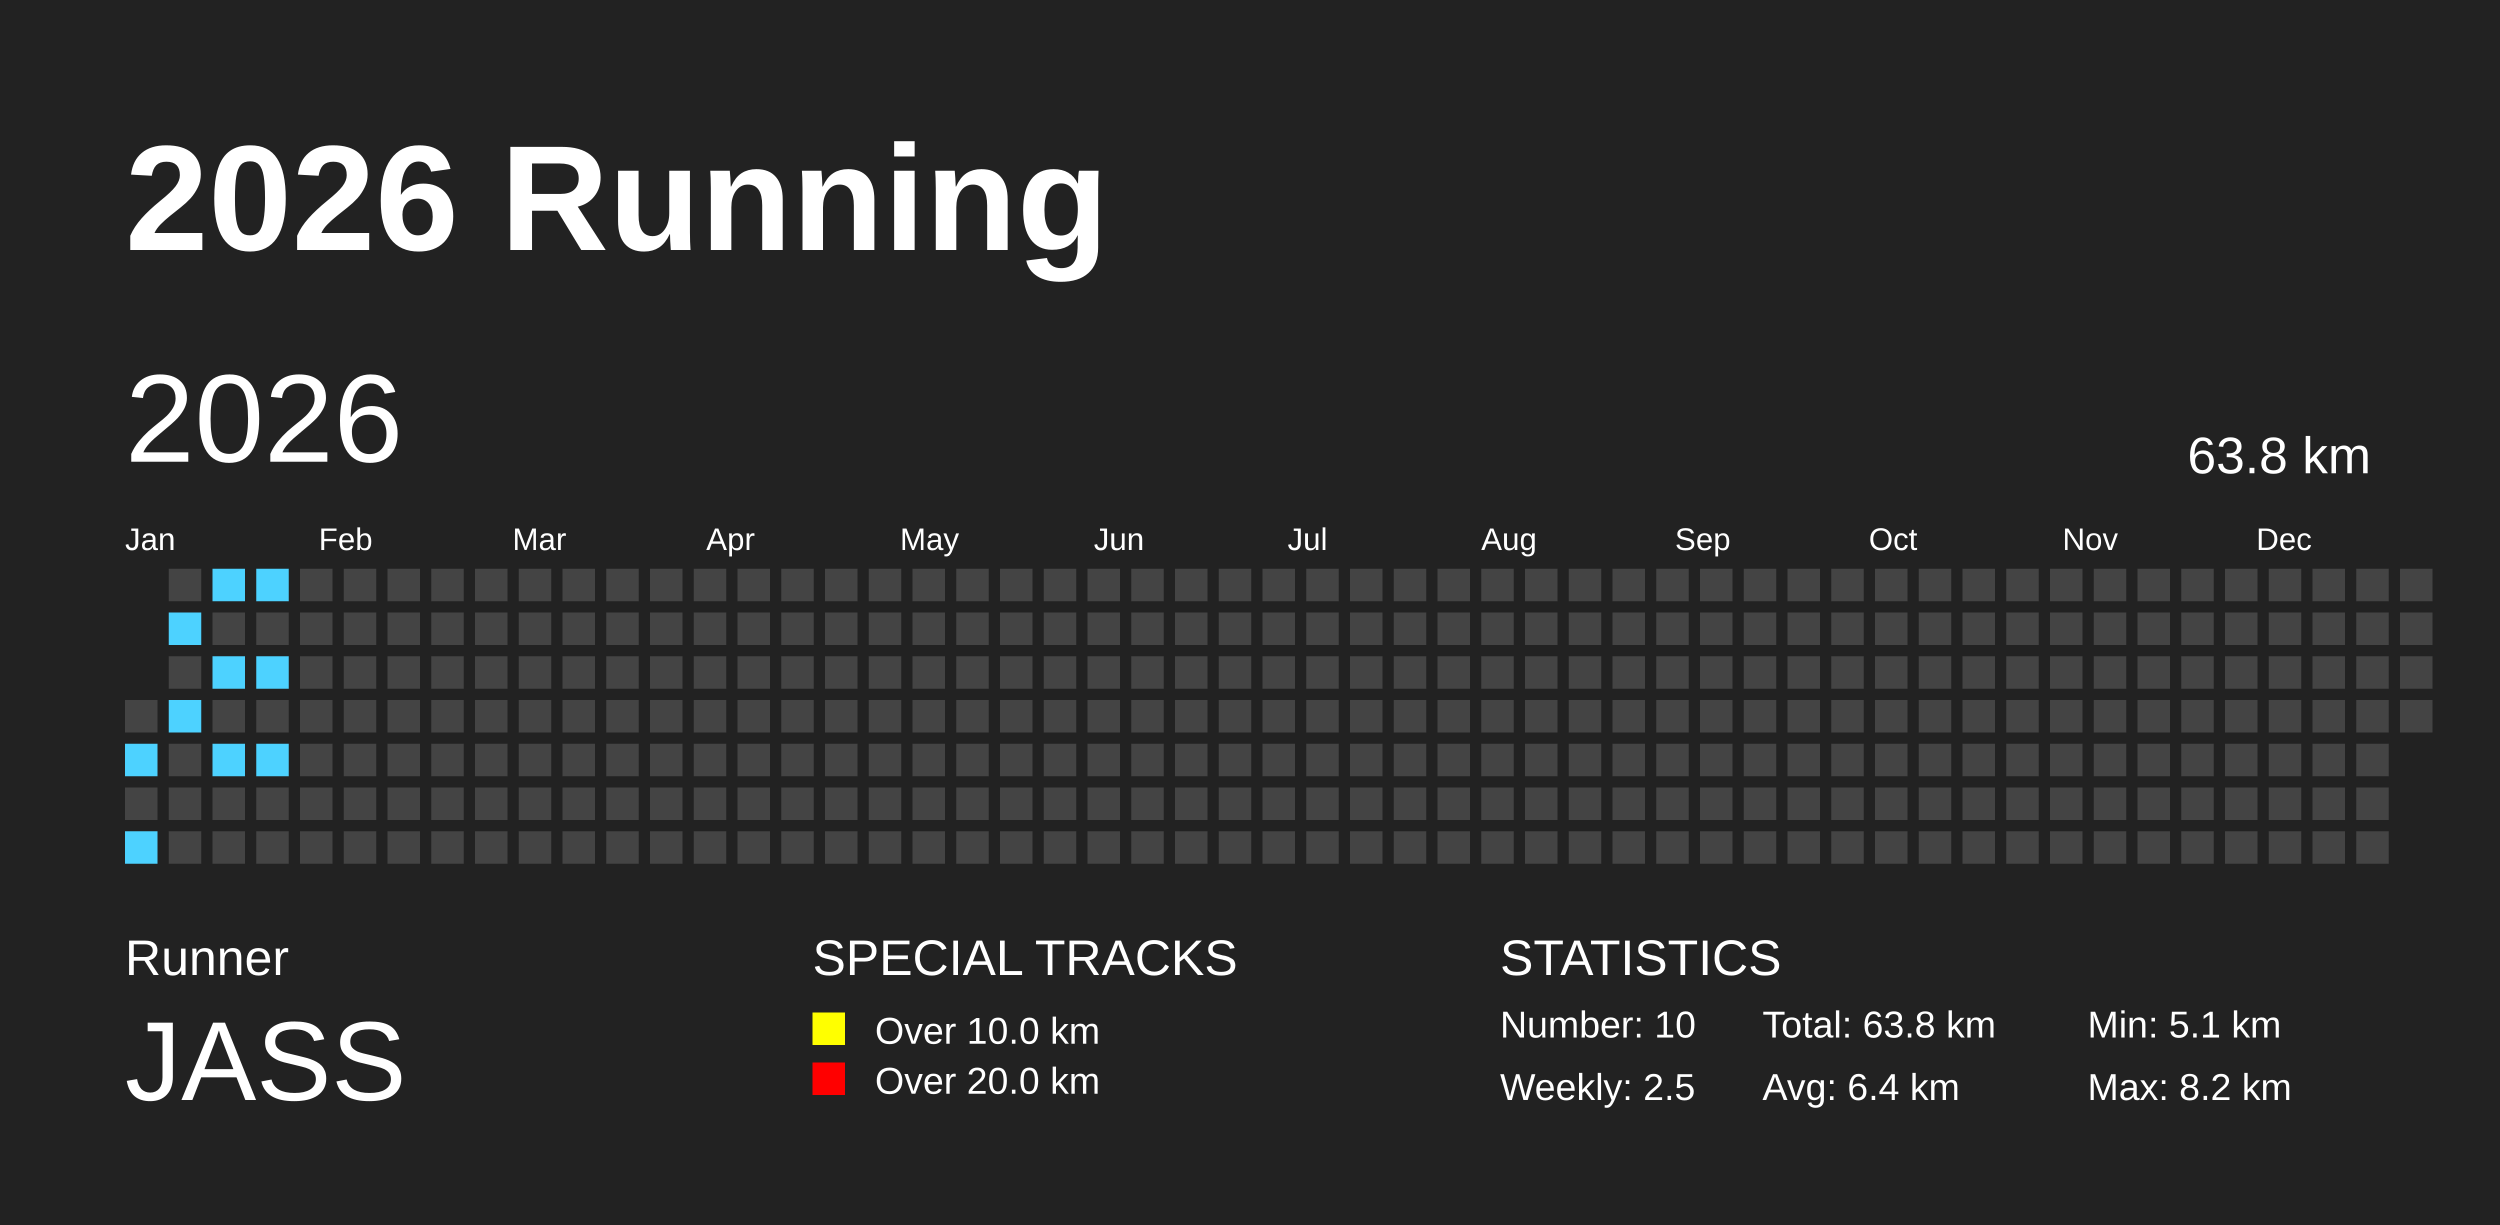
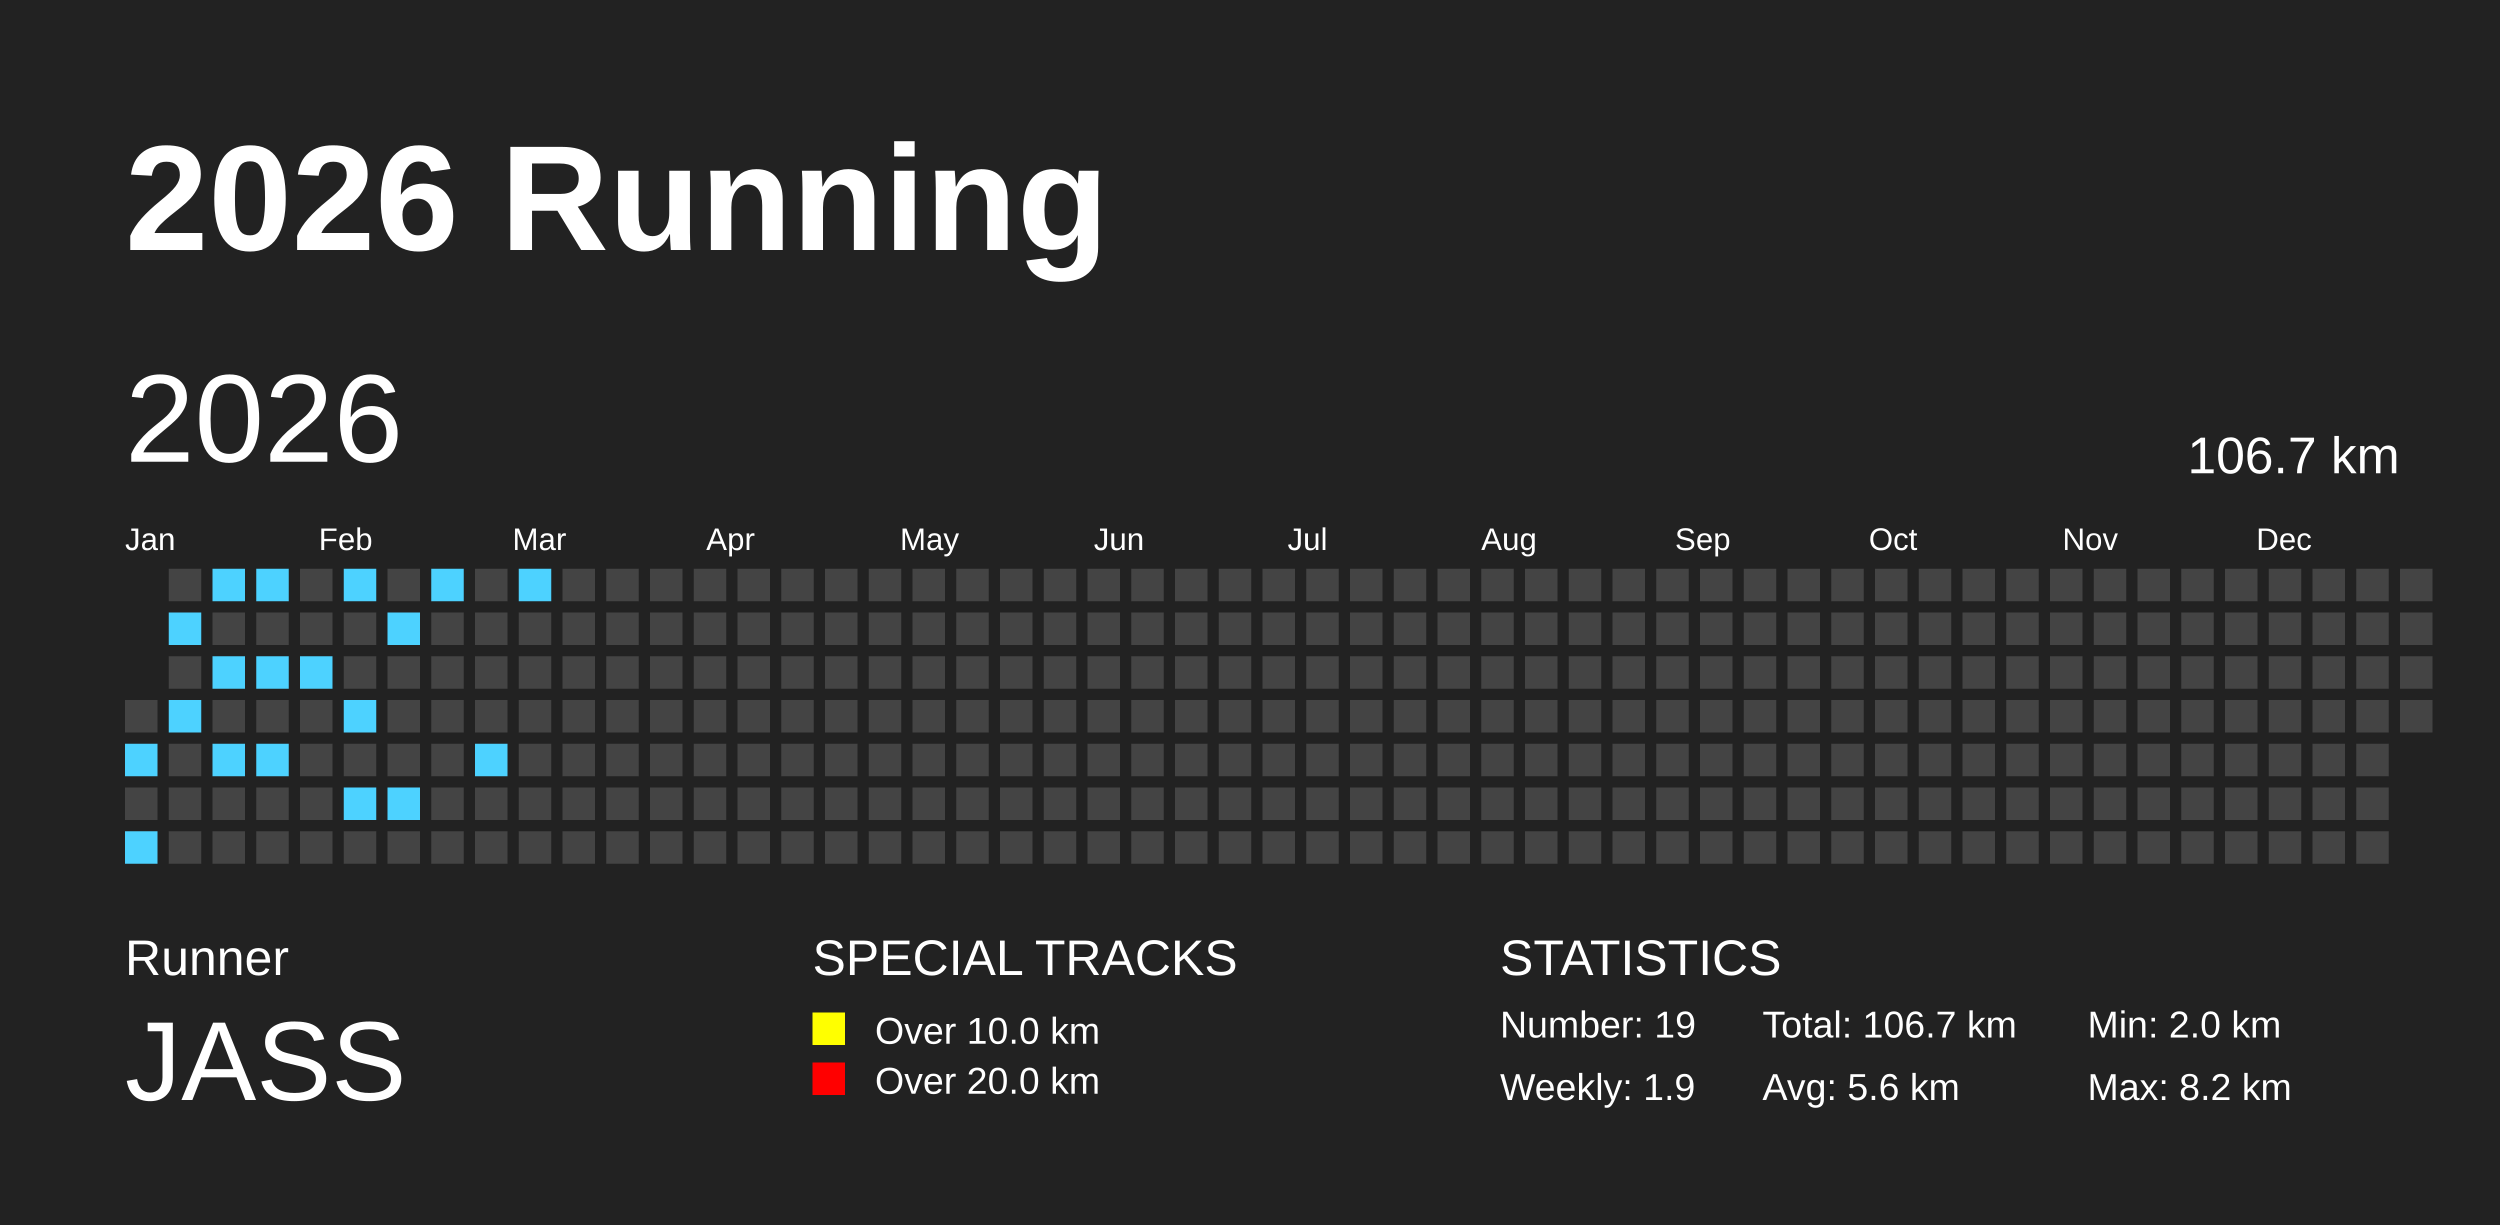
<svg xmlns="http://www.w3.org/2000/svg" baseProfile="full" height="98mm" version="1.1" viewBox="0,0,200,98" width="200mm">
  <defs />
  <rect fill="#222222" height="98" width="200" x="0" y="0" />
  <text fill="#FFFFFF" style="font-size:12px; font-family:Arial; font-weight:bold;" x="10" y="20">2026 Running</text>
  <text fill="#FFFFFF" style="font-size:4px; font-family:Arial" x="10" y="78">Runner</text>
  <text fill="#FFFFFF" style="font-size:9px; font-family:Arial" x="10" y="88">JASS</text>
  <text fill="#FFFFFF" style="font-size:4px; font-family:Arial" x="65" y="78">SPECIAL TRACKS</text>
  <rect fill="yellow" height="2.6" width="2.6" x="65" y="81" />
  <text fill="#FFFFFF" style="font-size:3px; font-family:Arial" x="70" y="83.5">Over 10.0 km</text>
  <rect fill="red" height="2.6" width="2.6" x="65" y="85" />
  <text fill="#FFFFFF" style="font-size:3px; font-family:Arial" x="70" y="87.5">Over 20.0 km</text>
  <text fill="#FFFFFF" style="font-size:4px; font-family:Arial" x="120" y="78">STATISTICS</text>
-   <text fill="#FFFFFF" style="font-size:3px; font-family:Arial" x="120" y="83">Number: 10</text>
-   <text fill="#FFFFFF" style="font-size:3px; font-family:Arial" x="120" y="88">Weekly: 2.5</text>
-   <text fill="#FFFFFF" style="font-size:3px; font-family:Arial" x="141" y="83">Total: 63.8 km</text>
-   <text fill="#FFFFFF" style="font-size:3px; font-family:Arial" x="141" y="88">Avg: 6.4 km</text>
-   <text fill="#FFFFFF" style="font-size:3px; font-family:Arial" x="167" y="83">Min: 5.1 km</text>
+   <text fill="#FFFFFF" style="font-size:3px; font-family:Arial" x="120" y="83">Number: 19</text>
+   <text fill="#FFFFFF" style="font-size:3px; font-family:Arial" x="120" y="88">Weekly: 1.9</text>
+   <text fill="#FFFFFF" style="font-size:3px; font-family:Arial" x="141" y="83">Total: 106.7 km</text>
+   <text fill="#FFFFFF" style="font-size:3px; font-family:Arial" x="141" y="88">Avg: 5.6 km</text>
+   <text fill="#FFFFFF" style="font-size:3px; font-family:Arial" x="167" y="83">Min: 2.0 km</text>
  <text fill="#FFFFFF" style="font-size:3px; font-family:Arial" x="167" y="88">Max: 8.2 km</text>
  <text dominant-baseline="hanging" fill="#FFFFFF" style="font-size:10.0px; font-family:Arial;" x="10" y="30">2026</text>
-   <text dominant-baseline="hanging" fill="#FFFFFF" style="font-size:4.125px; font-family:Arial;" x="175" y="35">63.8 km</text>
+   <text dominant-baseline="hanging" fill="#FFFFFF" style="font-size:4.125px; font-family:Arial;" x="175" y="35">106.7 km</text>
  <text fill="#FFFFFF" style="font-size:2.5px; font-family:Arial" x="10.0" y="44">Jan</text>
  <text fill="#FFFFFF" style="font-size:2.5px; font-family:Arial" x="25.5" y="44">Feb</text>
  <text fill="#FFFFFF" style="font-size:2.5px; font-family:Arial" x="41.0" y="44">Mar</text>
  <text fill="#FFFFFF" style="font-size:2.5px; font-family:Arial" x="56.5" y="44">Apr</text>
  <text fill="#FFFFFF" style="font-size:2.5px; font-family:Arial" x="72.0" y="44">May</text>
  <text fill="#FFFFFF" style="font-size:2.5px; font-family:Arial" x="87.5" y="44">Jun</text>
  <text fill="#FFFFFF" style="font-size:2.5px; font-family:Arial" x="103.0" y="44">Jul</text>
  <text fill="#FFFFFF" style="font-size:2.5px; font-family:Arial" x="118.5" y="44">Aug</text>
  <text fill="#FFFFFF" style="font-size:2.5px; font-family:Arial" x="134.0" y="44">Sep</text>
  <text fill="#FFFFFF" style="font-size:2.5px; font-family:Arial" x="149.5" y="44">Oct</text>
  <text fill="#FFFFFF" style="font-size:2.5px; font-family:Arial" x="165.0" y="44">Nov</text>
  <text fill="#FFFFFF" style="font-size:2.5px; font-family:Arial" x="180.5" y="44">Dec</text>
  <rect fill="#444444" height="2.6" width="2.6" x="10.0" y="56.0" />
  <rect fill="#4DD2FF" height="2.6" width="2.6" x="10.0" y="59.5" />
  <rect fill="#444444" height="2.6" width="2.6" x="10.0" y="63.0" />
  <rect fill="#4DD2FF" height="2.6" width="2.6" x="10.0" y="66.5" />
  <rect fill="#444444" height="2.6" width="2.6" x="13.5" y="45.5" />
  <rect fill="#4DD2FF" height="2.6" width="2.6" x="13.5" y="49.0" />
  <rect fill="#444444" height="2.6" width="2.6" x="13.5" y="52.5" />
  <rect fill="#4DD2FF" height="2.6" width="2.6" x="13.5" y="56.0" />
  <rect fill="#444444" height="2.6" width="2.6" x="13.5" y="59.5" />
  <rect fill="#444444" height="2.6" width="2.6" x="13.5" y="63.0" />
  <rect fill="#444444" height="2.6" width="2.6" x="13.5" y="66.5" />
  <rect fill="#4DD2FF" height="2.6" width="2.6" x="17.0" y="45.5" />
  <rect fill="#444444" height="2.6" width="2.6" x="17.0" y="49.0" />
  <rect fill="#4DD2FF" height="2.6" width="2.6" x="17.0" y="52.5" />
  <rect fill="#444444" height="2.6" width="2.6" x="17.0" y="56.0" />
  <rect fill="#4DD2FF" height="2.6" width="2.6" x="17.0" y="59.5" />
  <rect fill="#444444" height="2.6" width="2.6" x="17.0" y="63.0" />
  <rect fill="#444444" height="2.6" width="2.6" x="17.0" y="66.5" />
  <rect fill="#4DD2FF" height="2.6" width="2.6" x="20.5" y="45.5" />
  <rect fill="#444444" height="2.6" width="2.6" x="20.5" y="49.0" />
  <rect fill="#4DD2FF" height="2.6" width="2.6" x="20.5" y="52.5" />
  <rect fill="#444444" height="2.6" width="2.6" x="20.5" y="56.0" />
  <rect fill="#4DD2FF" height="2.6" width="2.6" x="20.5" y="59.5" />
  <rect fill="#444444" height="2.6" width="2.6" x="20.5" y="63.0" />
  <rect fill="#444444" height="2.6" width="2.6" x="20.5" y="66.5" />
  <rect fill="#444444" height="2.6" width="2.6" x="24.0" y="45.5" />
  <rect fill="#444444" height="2.6" width="2.6" x="24.0" y="49.0" />
-   <rect fill="#444444" height="2.6" width="2.6" x="24.0" y="52.5" />
+   <rect fill="#4DD2FF" height="2.6" width="2.6" x="24.0" y="52.5" />
  <rect fill="#444444" height="2.6" width="2.6" x="24.0" y="56.0" />
  <rect fill="#444444" height="2.6" width="2.6" x="24.0" y="59.5" />
  <rect fill="#444444" height="2.6" width="2.6" x="24.0" y="63.0" />
  <rect fill="#444444" height="2.6" width="2.6" x="24.0" y="66.5" />
-   <rect fill="#444444" height="2.6" width="2.6" x="27.5" y="45.5" />
+   <rect fill="#4DD2FF" height="2.6" width="2.6" x="27.5" y="45.5" />
  <rect fill="#444444" height="2.6" width="2.6" x="27.5" y="49.0" />
  <rect fill="#444444" height="2.6" width="2.6" x="27.5" y="52.5" />
-   <rect fill="#444444" height="2.6" width="2.6" x="27.5" y="56.0" />
+   <rect fill="#4DD2FF" height="2.6" width="2.6" x="27.5" y="56.0" />
  <rect fill="#444444" height="2.6" width="2.6" x="27.5" y="59.5" />
-   <rect fill="#444444" height="2.6" width="2.6" x="27.5" y="63.0" />
+   <rect fill="#4DD2FF" height="2.6" width="2.6" x="27.5" y="63.0" />
  <rect fill="#444444" height="2.6" width="2.6" x="27.5" y="66.5" />
  <rect fill="#444444" height="2.6" width="2.6" x="31.0" y="45.5" />
-   <rect fill="#444444" height="2.6" width="2.6" x="31.0" y="49.0" />
+   <rect fill="#4DD2FF" height="2.6" width="2.6" x="31.0" y="49.0" />
  <rect fill="#444444" height="2.6" width="2.6" x="31.0" y="52.5" />
  <rect fill="#444444" height="2.6" width="2.6" x="31.0" y="56.0" />
  <rect fill="#444444" height="2.6" width="2.6" x="31.0" y="59.5" />
-   <rect fill="#444444" height="2.6" width="2.6" x="31.0" y="63.0" />
+   <rect fill="#4DD2FF" height="2.6" width="2.6" x="31.0" y="63.0" />
  <rect fill="#444444" height="2.6" width="2.6" x="31.0" y="66.5" />
-   <rect fill="#444444" height="2.6" width="2.6" x="34.5" y="45.5" />
+   <rect fill="#4DD2FF" height="2.6" width="2.6" x="34.5" y="45.5" />
  <rect fill="#444444" height="2.6" width="2.6" x="34.5" y="49.0" />
  <rect fill="#444444" height="2.6" width="2.6" x="34.5" y="52.5" />
  <rect fill="#444444" height="2.6" width="2.6" x="34.5" y="56.0" />
  <rect fill="#444444" height="2.6" width="2.6" x="34.5" y="59.5" />
  <rect fill="#444444" height="2.6" width="2.6" x="34.5" y="63.0" />
  <rect fill="#444444" height="2.6" width="2.6" x="34.5" y="66.5" />
  <rect fill="#444444" height="2.6" width="2.6" x="38.0" y="45.5" />
  <rect fill="#444444" height="2.6" width="2.6" x="38.0" y="49.0" />
  <rect fill="#444444" height="2.6" width="2.6" x="38.0" y="52.5" />
  <rect fill="#444444" height="2.6" width="2.6" x="38.0" y="56.0" />
-   <rect fill="#444444" height="2.6" width="2.6" x="38.0" y="59.5" />
+   <rect fill="#4DD2FF" height="2.6" width="2.6" x="38.0" y="59.5" />
  <rect fill="#444444" height="2.6" width="2.6" x="38.0" y="63.0" />
  <rect fill="#444444" height="2.6" width="2.6" x="38.0" y="66.5" />
-   <rect fill="#444444" height="2.6" width="2.6" x="41.5" y="45.5" />
+   <rect fill="#4DD2FF" height="2.6" width="2.6" x="41.5" y="45.5" />
  <rect fill="#444444" height="2.6" width="2.6" x="41.5" y="49.0" />
  <rect fill="#444444" height="2.6" width="2.6" x="41.5" y="52.5" />
  <rect fill="#444444" height="2.6" width="2.6" x="41.5" y="56.0" />
  <rect fill="#444444" height="2.6" width="2.6" x="41.5" y="59.5" />
  <rect fill="#444444" height="2.6" width="2.6" x="41.5" y="63.0" />
  <rect fill="#444444" height="2.6" width="2.6" x="41.5" y="66.5" />
  <rect fill="#444444" height="2.6" width="2.6" x="45.0" y="45.5" />
  <rect fill="#444444" height="2.6" width="2.6" x="45.0" y="49.0" />
  <rect fill="#444444" height="2.6" width="2.6" x="45.0" y="52.5" />
  <rect fill="#444444" height="2.6" width="2.6" x="45.0" y="56.0" />
  <rect fill="#444444" height="2.6" width="2.6" x="45.0" y="59.5" />
  <rect fill="#444444" height="2.6" width="2.6" x="45.0" y="63.0" />
  <rect fill="#444444" height="2.6" width="2.6" x="45.0" y="66.5" />
  <rect fill="#444444" height="2.6" width="2.6" x="48.5" y="45.5" />
  <rect fill="#444444" height="2.6" width="2.6" x="48.5" y="49.0" />
  <rect fill="#444444" height="2.6" width="2.6" x="48.5" y="52.5" />
  <rect fill="#444444" height="2.6" width="2.6" x="48.5" y="56.0" />
  <rect fill="#444444" height="2.6" width="2.6" x="48.5" y="59.5" />
  <rect fill="#444444" height="2.6" width="2.6" x="48.5" y="63.0" />
  <rect fill="#444444" height="2.6" width="2.6" x="48.5" y="66.5" />
  <rect fill="#444444" height="2.6" width="2.6" x="52.0" y="45.5" />
  <rect fill="#444444" height="2.6" width="2.6" x="52.0" y="49.0" />
  <rect fill="#444444" height="2.6" width="2.6" x="52.0" y="52.5" />
  <rect fill="#444444" height="2.6" width="2.6" x="52.0" y="56.0" />
  <rect fill="#444444" height="2.6" width="2.6" x="52.0" y="59.5" />
  <rect fill="#444444" height="2.6" width="2.6" x="52.0" y="63.0" />
  <rect fill="#444444" height="2.6" width="2.6" x="52.0" y="66.5" />
  <rect fill="#444444" height="2.6" width="2.6" x="55.5" y="45.5" />
  <rect fill="#444444" height="2.6" width="2.6" x="55.5" y="49.0" />
  <rect fill="#444444" height="2.6" width="2.6" x="55.5" y="52.5" />
  <rect fill="#444444" height="2.6" width="2.6" x="55.5" y="56.0" />
  <rect fill="#444444" height="2.6" width="2.6" x="55.5" y="59.5" />
  <rect fill="#444444" height="2.6" width="2.6" x="55.5" y="63.0" />
  <rect fill="#444444" height="2.6" width="2.6" x="55.5" y="66.5" />
  <rect fill="#444444" height="2.6" width="2.6" x="59.0" y="45.5" />
  <rect fill="#444444" height="2.6" width="2.6" x="59.0" y="49.0" />
  <rect fill="#444444" height="2.6" width="2.6" x="59.0" y="52.5" />
  <rect fill="#444444" height="2.6" width="2.6" x="59.0" y="56.0" />
  <rect fill="#444444" height="2.6" width="2.6" x="59.0" y="59.5" />
  <rect fill="#444444" height="2.6" width="2.6" x="59.0" y="63.0" />
  <rect fill="#444444" height="2.6" width="2.6" x="59.0" y="66.5" />
  <rect fill="#444444" height="2.6" width="2.6" x="62.5" y="45.5" />
  <rect fill="#444444" height="2.6" width="2.6" x="62.5" y="49.0" />
  <rect fill="#444444" height="2.6" width="2.6" x="62.5" y="52.5" />
  <rect fill="#444444" height="2.6" width="2.6" x="62.5" y="56.0" />
  <rect fill="#444444" height="2.6" width="2.6" x="62.5" y="59.5" />
  <rect fill="#444444" height="2.6" width="2.6" x="62.5" y="63.0" />
  <rect fill="#444444" height="2.6" width="2.6" x="62.5" y="66.5" />
  <rect fill="#444444" height="2.6" width="2.6" x="66.0" y="45.5" />
  <rect fill="#444444" height="2.6" width="2.6" x="66.0" y="49.0" />
  <rect fill="#444444" height="2.6" width="2.6" x="66.0" y="52.5" />
  <rect fill="#444444" height="2.6" width="2.6" x="66.0" y="56.0" />
  <rect fill="#444444" height="2.6" width="2.6" x="66.0" y="59.5" />
  <rect fill="#444444" height="2.6" width="2.6" x="66.0" y="63.0" />
  <rect fill="#444444" height="2.6" width="2.6" x="66.0" y="66.5" />
  <rect fill="#444444" height="2.6" width="2.6" x="69.5" y="45.5" />
  <rect fill="#444444" height="2.6" width="2.6" x="69.5" y="49.0" />
  <rect fill="#444444" height="2.6" width="2.6" x="69.5" y="52.5" />
  <rect fill="#444444" height="2.6" width="2.6" x="69.5" y="56.0" />
  <rect fill="#444444" height="2.6" width="2.6" x="69.5" y="59.5" />
  <rect fill="#444444" height="2.6" width="2.6" x="69.5" y="63.0" />
  <rect fill="#444444" height="2.6" width="2.6" x="69.5" y="66.5" />
  <rect fill="#444444" height="2.6" width="2.6" x="73.0" y="45.5" />
  <rect fill="#444444" height="2.6" width="2.6" x="73.0" y="49.0" />
  <rect fill="#444444" height="2.6" width="2.6" x="73.0" y="52.5" />
  <rect fill="#444444" height="2.6" width="2.6" x="73.0" y="56.0" />
  <rect fill="#444444" height="2.6" width="2.6" x="73.0" y="59.5" />
  <rect fill="#444444" height="2.6" width="2.6" x="73.0" y="63.0" />
  <rect fill="#444444" height="2.6" width="2.6" x="73.0" y="66.5" />
  <rect fill="#444444" height="2.6" width="2.6" x="76.5" y="45.5" />
  <rect fill="#444444" height="2.6" width="2.6" x="76.5" y="49.0" />
  <rect fill="#444444" height="2.6" width="2.6" x="76.5" y="52.5" />
  <rect fill="#444444" height="2.6" width="2.6" x="76.5" y="56.0" />
  <rect fill="#444444" height="2.6" width="2.6" x="76.5" y="59.5" />
  <rect fill="#444444" height="2.6" width="2.6" x="76.5" y="63.0" />
  <rect fill="#444444" height="2.6" width="2.6" x="76.5" y="66.5" />
  <rect fill="#444444" height="2.6" width="2.6" x="80.0" y="45.5" />
  <rect fill="#444444" height="2.6" width="2.6" x="80.0" y="49.0" />
  <rect fill="#444444" height="2.6" width="2.6" x="80.0" y="52.5" />
  <rect fill="#444444" height="2.6" width="2.6" x="80.0" y="56.0" />
  <rect fill="#444444" height="2.6" width="2.6" x="80.0" y="59.5" />
  <rect fill="#444444" height="2.6" width="2.6" x="80.0" y="63.0" />
  <rect fill="#444444" height="2.6" width="2.6" x="80.0" y="66.5" />
  <rect fill="#444444" height="2.6" width="2.6" x="83.5" y="45.5" />
  <rect fill="#444444" height="2.6" width="2.6" x="83.5" y="49.0" />
  <rect fill="#444444" height="2.6" width="2.6" x="83.5" y="52.5" />
  <rect fill="#444444" height="2.6" width="2.6" x="83.5" y="56.0" />
  <rect fill="#444444" height="2.6" width="2.6" x="83.5" y="59.5" />
  <rect fill="#444444" height="2.6" width="2.6" x="83.5" y="63.0" />
  <rect fill="#444444" height="2.6" width="2.6" x="83.5" y="66.5" />
  <rect fill="#444444" height="2.6" width="2.6" x="87.0" y="45.5" />
  <rect fill="#444444" height="2.6" width="2.6" x="87.0" y="49.0" />
  <rect fill="#444444" height="2.6" width="2.6" x="87.0" y="52.5" />
  <rect fill="#444444" height="2.6" width="2.6" x="87.0" y="56.0" />
  <rect fill="#444444" height="2.6" width="2.6" x="87.0" y="59.5" />
  <rect fill="#444444" height="2.6" width="2.6" x="87.0" y="63.0" />
  <rect fill="#444444" height="2.6" width="2.6" x="87.0" y="66.5" />
  <rect fill="#444444" height="2.6" width="2.6" x="90.5" y="45.5" />
  <rect fill="#444444" height="2.6" width="2.6" x="90.5" y="49.0" />
  <rect fill="#444444" height="2.6" width="2.6" x="90.5" y="52.5" />
  <rect fill="#444444" height="2.6" width="2.6" x="90.5" y="56.0" />
  <rect fill="#444444" height="2.6" width="2.6" x="90.5" y="59.5" />
  <rect fill="#444444" height="2.6" width="2.6" x="90.5" y="63.0" />
  <rect fill="#444444" height="2.6" width="2.6" x="90.5" y="66.5" />
  <rect fill="#444444" height="2.6" width="2.6" x="94.0" y="45.5" />
  <rect fill="#444444" height="2.6" width="2.6" x="94.0" y="49.0" />
  <rect fill="#444444" height="2.6" width="2.6" x="94.0" y="52.5" />
  <rect fill="#444444" height="2.6" width="2.6" x="94.0" y="56.0" />
  <rect fill="#444444" height="2.6" width="2.6" x="94.0" y="59.5" />
  <rect fill="#444444" height="2.6" width="2.6" x="94.0" y="63.0" />
  <rect fill="#444444" height="2.6" width="2.6" x="94.0" y="66.5" />
  <rect fill="#444444" height="2.6" width="2.6" x="97.5" y="45.5" />
  <rect fill="#444444" height="2.6" width="2.6" x="97.5" y="49.0" />
  <rect fill="#444444" height="2.6" width="2.6" x="97.5" y="52.5" />
  <rect fill="#444444" height="2.6" width="2.6" x="97.5" y="56.0" />
  <rect fill="#444444" height="2.6" width="2.6" x="97.5" y="59.5" />
  <rect fill="#444444" height="2.6" width="2.6" x="97.5" y="63.0" />
  <rect fill="#444444" height="2.6" width="2.6" x="97.5" y="66.5" />
  <rect fill="#444444" height="2.6" width="2.6" x="101.0" y="45.5" />
  <rect fill="#444444" height="2.6" width="2.6" x="101.0" y="49.0" />
  <rect fill="#444444" height="2.6" width="2.6" x="101.0" y="52.5" />
  <rect fill="#444444" height="2.6" width="2.6" x="101.0" y="56.0" />
  <rect fill="#444444" height="2.6" width="2.6" x="101.0" y="59.5" />
  <rect fill="#444444" height="2.6" width="2.6" x="101.0" y="63.0" />
  <rect fill="#444444" height="2.6" width="2.6" x="101.0" y="66.5" />
  <rect fill="#444444" height="2.6" width="2.6" x="104.5" y="45.5" />
  <rect fill="#444444" height="2.6" width="2.6" x="104.5" y="49.0" />
  <rect fill="#444444" height="2.6" width="2.6" x="104.5" y="52.5" />
  <rect fill="#444444" height="2.6" width="2.6" x="104.5" y="56.0" />
  <rect fill="#444444" height="2.6" width="2.6" x="104.5" y="59.5" />
  <rect fill="#444444" height="2.6" width="2.6" x="104.5" y="63.0" />
  <rect fill="#444444" height="2.6" width="2.6" x="104.5" y="66.5" />
  <rect fill="#444444" height="2.6" width="2.6" x="108.0" y="45.5" />
  <rect fill="#444444" height="2.6" width="2.6" x="108.0" y="49.0" />
  <rect fill="#444444" height="2.6" width="2.6" x="108.0" y="52.5" />
  <rect fill="#444444" height="2.6" width="2.6" x="108.0" y="56.0" />
  <rect fill="#444444" height="2.6" width="2.6" x="108.0" y="59.5" />
  <rect fill="#444444" height="2.6" width="2.6" x="108.0" y="63.0" />
  <rect fill="#444444" height="2.6" width="2.6" x="108.0" y="66.5" />
  <rect fill="#444444" height="2.6" width="2.6" x="111.5" y="45.5" />
  <rect fill="#444444" height="2.6" width="2.6" x="111.5" y="49.0" />
  <rect fill="#444444" height="2.6" width="2.6" x="111.5" y="52.5" />
  <rect fill="#444444" height="2.6" width="2.6" x="111.5" y="56.0" />
  <rect fill="#444444" height="2.6" width="2.6" x="111.5" y="59.5" />
  <rect fill="#444444" height="2.6" width="2.6" x="111.5" y="63.0" />
  <rect fill="#444444" height="2.6" width="2.6" x="111.5" y="66.5" />
  <rect fill="#444444" height="2.6" width="2.6" x="115.0" y="45.5" />
  <rect fill="#444444" height="2.6" width="2.6" x="115.0" y="49.0" />
  <rect fill="#444444" height="2.6" width="2.6" x="115.0" y="52.5" />
  <rect fill="#444444" height="2.6" width="2.6" x="115.0" y="56.0" />
  <rect fill="#444444" height="2.6" width="2.6" x="115.0" y="59.5" />
  <rect fill="#444444" height="2.6" width="2.6" x="115.0" y="63.0" />
  <rect fill="#444444" height="2.6" width="2.6" x="115.0" y="66.5" />
  <rect fill="#444444" height="2.6" width="2.6" x="118.5" y="45.5" />
  <rect fill="#444444" height="2.6" width="2.6" x="118.5" y="49.0" />
  <rect fill="#444444" height="2.6" width="2.6" x="118.5" y="52.5" />
  <rect fill="#444444" height="2.6" width="2.6" x="118.5" y="56.0" />
  <rect fill="#444444" height="2.6" width="2.6" x="118.5" y="59.5" />
  <rect fill="#444444" height="2.6" width="2.6" x="118.5" y="63.0" />
  <rect fill="#444444" height="2.6" width="2.6" x="118.5" y="66.5" />
  <rect fill="#444444" height="2.6" width="2.6" x="122.0" y="45.5" />
  <rect fill="#444444" height="2.6" width="2.6" x="122.0" y="49.0" />
  <rect fill="#444444" height="2.6" width="2.6" x="122.0" y="52.5" />
  <rect fill="#444444" height="2.6" width="2.6" x="122.0" y="56.0" />
  <rect fill="#444444" height="2.6" width="2.6" x="122.0" y="59.5" />
  <rect fill="#444444" height="2.6" width="2.6" x="122.0" y="63.0" />
  <rect fill="#444444" height="2.6" width="2.6" x="122.0" y="66.5" />
  <rect fill="#444444" height="2.6" width="2.6" x="125.5" y="45.5" />
  <rect fill="#444444" height="2.6" width="2.6" x="125.5" y="49.0" />
  <rect fill="#444444" height="2.6" width="2.6" x="125.5" y="52.5" />
  <rect fill="#444444" height="2.6" width="2.6" x="125.5" y="56.0" />
  <rect fill="#444444" height="2.6" width="2.6" x="125.5" y="59.5" />
  <rect fill="#444444" height="2.6" width="2.6" x="125.5" y="63.0" />
  <rect fill="#444444" height="2.6" width="2.6" x="125.5" y="66.5" />
  <rect fill="#444444" height="2.6" width="2.6" x="129.0" y="45.5" />
  <rect fill="#444444" height="2.6" width="2.6" x="129.0" y="49.0" />
  <rect fill="#444444" height="2.6" width="2.6" x="129.0" y="52.5" />
  <rect fill="#444444" height="2.6" width="2.6" x="129.0" y="56.0" />
  <rect fill="#444444" height="2.6" width="2.6" x="129.0" y="59.5" />
  <rect fill="#444444" height="2.6" width="2.6" x="129.0" y="63.0" />
  <rect fill="#444444" height="2.6" width="2.6" x="129.0" y="66.5" />
  <rect fill="#444444" height="2.6" width="2.6" x="132.5" y="45.5" />
  <rect fill="#444444" height="2.6" width="2.6" x="132.5" y="49.0" />
  <rect fill="#444444" height="2.6" width="2.6" x="132.5" y="52.5" />
  <rect fill="#444444" height="2.6" width="2.6" x="132.5" y="56.0" />
  <rect fill="#444444" height="2.6" width="2.6" x="132.5" y="59.5" />
  <rect fill="#444444" height="2.6" width="2.6" x="132.5" y="63.0" />
  <rect fill="#444444" height="2.6" width="2.6" x="132.5" y="66.5" />
  <rect fill="#444444" height="2.6" width="2.6" x="136.0" y="45.5" />
  <rect fill="#444444" height="2.6" width="2.6" x="136.0" y="49.0" />
  <rect fill="#444444" height="2.6" width="2.6" x="136.0" y="52.5" />
  <rect fill="#444444" height="2.6" width="2.6" x="136.0" y="56.0" />
  <rect fill="#444444" height="2.6" width="2.6" x="136.0" y="59.5" />
  <rect fill="#444444" height="2.6" width="2.6" x="136.0" y="63.0" />
  <rect fill="#444444" height="2.6" width="2.6" x="136.0" y="66.5" />
  <rect fill="#444444" height="2.6" width="2.6" x="139.5" y="45.5" />
  <rect fill="#444444" height="2.6" width="2.6" x="139.5" y="49.0" />
  <rect fill="#444444" height="2.6" width="2.6" x="139.5" y="52.5" />
  <rect fill="#444444" height="2.6" width="2.6" x="139.5" y="56.0" />
  <rect fill="#444444" height="2.6" width="2.6" x="139.5" y="59.5" />
  <rect fill="#444444" height="2.6" width="2.6" x="139.5" y="63.0" />
  <rect fill="#444444" height="2.6" width="2.6" x="139.5" y="66.5" />
  <rect fill="#444444" height="2.6" width="2.6" x="143.0" y="45.5" />
  <rect fill="#444444" height="2.6" width="2.6" x="143.0" y="49.0" />
  <rect fill="#444444" height="2.6" width="2.6" x="143.0" y="52.5" />
  <rect fill="#444444" height="2.6" width="2.6" x="143.0" y="56.0" />
  <rect fill="#444444" height="2.6" width="2.6" x="143.0" y="59.5" />
  <rect fill="#444444" height="2.6" width="2.6" x="143.0" y="63.0" />
  <rect fill="#444444" height="2.6" width="2.6" x="143.0" y="66.5" />
  <rect fill="#444444" height="2.6" width="2.6" x="146.5" y="45.5" />
  <rect fill="#444444" height="2.6" width="2.6" x="146.5" y="49.0" />
  <rect fill="#444444" height="2.6" width="2.6" x="146.5" y="52.5" />
  <rect fill="#444444" height="2.6" width="2.6" x="146.5" y="56.0" />
  <rect fill="#444444" height="2.6" width="2.6" x="146.5" y="59.5" />
  <rect fill="#444444" height="2.6" width="2.6" x="146.5" y="63.0" />
  <rect fill="#444444" height="2.6" width="2.6" x="146.5" y="66.5" />
  <rect fill="#444444" height="2.6" width="2.6" x="150.0" y="45.5" />
  <rect fill="#444444" height="2.6" width="2.6" x="150.0" y="49.0" />
  <rect fill="#444444" height="2.6" width="2.6" x="150.0" y="52.5" />
  <rect fill="#444444" height="2.6" width="2.6" x="150.0" y="56.0" />
  <rect fill="#444444" height="2.6" width="2.6" x="150.0" y="59.5" />
  <rect fill="#444444" height="2.6" width="2.6" x="150.0" y="63.0" />
  <rect fill="#444444" height="2.6" width="2.6" x="150.0" y="66.5" />
  <rect fill="#444444" height="2.6" width="2.6" x="153.5" y="45.5" />
  <rect fill="#444444" height="2.6" width="2.6" x="153.5" y="49.0" />
  <rect fill="#444444" height="2.6" width="2.6" x="153.5" y="52.5" />
  <rect fill="#444444" height="2.6" width="2.6" x="153.5" y="56.0" />
  <rect fill="#444444" height="2.6" width="2.6" x="153.5" y="59.5" />
  <rect fill="#444444" height="2.6" width="2.6" x="153.5" y="63.0" />
  <rect fill="#444444" height="2.6" width="2.6" x="153.5" y="66.5" />
  <rect fill="#444444" height="2.6" width="2.6" x="157.0" y="45.5" />
  <rect fill="#444444" height="2.6" width="2.6" x="157.0" y="49.0" />
  <rect fill="#444444" height="2.6" width="2.6" x="157.0" y="52.5" />
  <rect fill="#444444" height="2.6" width="2.6" x="157.0" y="56.0" />
  <rect fill="#444444" height="2.6" width="2.6" x="157.0" y="59.5" />
  <rect fill="#444444" height="2.6" width="2.6" x="157.0" y="63.0" />
  <rect fill="#444444" height="2.6" width="2.6" x="157.0" y="66.5" />
  <rect fill="#444444" height="2.6" width="2.6" x="160.5" y="45.5" />
  <rect fill="#444444" height="2.6" width="2.6" x="160.5" y="49.0" />
  <rect fill="#444444" height="2.6" width="2.6" x="160.5" y="52.5" />
  <rect fill="#444444" height="2.6" width="2.6" x="160.5" y="56.0" />
  <rect fill="#444444" height="2.6" width="2.6" x="160.5" y="59.5" />
  <rect fill="#444444" height="2.6" width="2.6" x="160.5" y="63.0" />
  <rect fill="#444444" height="2.6" width="2.6" x="160.5" y="66.5" />
  <rect fill="#444444" height="2.6" width="2.6" x="164.0" y="45.5" />
  <rect fill="#444444" height="2.6" width="2.6" x="164.0" y="49.0" />
  <rect fill="#444444" height="2.6" width="2.6" x="164.0" y="52.5" />
  <rect fill="#444444" height="2.6" width="2.6" x="164.0" y="56.0" />
  <rect fill="#444444" height="2.6" width="2.6" x="164.0" y="59.5" />
  <rect fill="#444444" height="2.6" width="2.6" x="164.0" y="63.0" />
  <rect fill="#444444" height="2.6" width="2.6" x="164.0" y="66.5" />
  <rect fill="#444444" height="2.6" width="2.6" x="167.5" y="45.5" />
  <rect fill="#444444" height="2.6" width="2.6" x="167.5" y="49.0" />
  <rect fill="#444444" height="2.6" width="2.6" x="167.5" y="52.5" />
  <rect fill="#444444" height="2.6" width="2.6" x="167.5" y="56.0" />
  <rect fill="#444444" height="2.6" width="2.6" x="167.5" y="59.5" />
  <rect fill="#444444" height="2.6" width="2.6" x="167.5" y="63.0" />
  <rect fill="#444444" height="2.6" width="2.6" x="167.5" y="66.5" />
  <rect fill="#444444" height="2.6" width="2.6" x="171.0" y="45.5" />
  <rect fill="#444444" height="2.6" width="2.6" x="171.0" y="49.0" />
  <rect fill="#444444" height="2.6" width="2.6" x="171.0" y="52.5" />
  <rect fill="#444444" height="2.6" width="2.6" x="171.0" y="56.0" />
  <rect fill="#444444" height="2.6" width="2.6" x="171.0" y="59.5" />
  <rect fill="#444444" height="2.6" width="2.6" x="171.0" y="63.0" />
  <rect fill="#444444" height="2.6" width="2.6" x="171.0" y="66.5" />
  <rect fill="#444444" height="2.6" width="2.6" x="174.5" y="45.5" />
  <rect fill="#444444" height="2.6" width="2.6" x="174.5" y="49.0" />
  <rect fill="#444444" height="2.6" width="2.6" x="174.5" y="52.5" />
  <rect fill="#444444" height="2.6" width="2.6" x="174.5" y="56.0" />
  <rect fill="#444444" height="2.6" width="2.6" x="174.5" y="59.5" />
  <rect fill="#444444" height="2.6" width="2.6" x="174.5" y="63.0" />
  <rect fill="#444444" height="2.6" width="2.6" x="174.5" y="66.5" />
  <rect fill="#444444" height="2.6" width="2.6" x="178.0" y="45.5" />
  <rect fill="#444444" height="2.6" width="2.6" x="178.0" y="49.0" />
  <rect fill="#444444" height="2.6" width="2.6" x="178.0" y="52.5" />
  <rect fill="#444444" height="2.6" width="2.6" x="178.0" y="56.0" />
  <rect fill="#444444" height="2.6" width="2.6" x="178.0" y="59.5" />
  <rect fill="#444444" height="2.6" width="2.6" x="178.0" y="63.0" />
  <rect fill="#444444" height="2.6" width="2.6" x="178.0" y="66.5" />
  <rect fill="#444444" height="2.6" width="2.6" x="181.5" y="45.5" />
  <rect fill="#444444" height="2.6" width="2.6" x="181.5" y="49.0" />
  <rect fill="#444444" height="2.6" width="2.6" x="181.5" y="52.5" />
  <rect fill="#444444" height="2.6" width="2.6" x="181.5" y="56.0" />
  <rect fill="#444444" height="2.6" width="2.6" x="181.5" y="59.5" />
  <rect fill="#444444" height="2.6" width="2.6" x="181.5" y="63.0" />
  <rect fill="#444444" height="2.6" width="2.6" x="181.5" y="66.5" />
  <rect fill="#444444" height="2.6" width="2.6" x="185.0" y="45.5" />
  <rect fill="#444444" height="2.6" width="2.6" x="185.0" y="49.0" />
  <rect fill="#444444" height="2.6" width="2.6" x="185.0" y="52.5" />
  <rect fill="#444444" height="2.6" width="2.6" x="185.0" y="56.0" />
  <rect fill="#444444" height="2.6" width="2.6" x="185.0" y="59.5" />
  <rect fill="#444444" height="2.6" width="2.6" x="185.0" y="63.0" />
  <rect fill="#444444" height="2.6" width="2.6" x="185.0" y="66.5" />
  <rect fill="#444444" height="2.6" width="2.6" x="188.5" y="45.5" />
  <rect fill="#444444" height="2.6" width="2.6" x="188.5" y="49.0" />
  <rect fill="#444444" height="2.6" width="2.6" x="188.5" y="52.5" />
  <rect fill="#444444" height="2.6" width="2.6" x="188.5" y="56.0" />
  <rect fill="#444444" height="2.6" width="2.6" x="188.5" y="59.5" />
  <rect fill="#444444" height="2.6" width="2.6" x="188.5" y="63.0" />
  <rect fill="#444444" height="2.6" width="2.6" x="188.5" y="66.5" />
  <rect fill="#444444" height="2.6" width="2.6" x="192.0" y="45.5" />
  <rect fill="#444444" height="2.6" width="2.6" x="192.0" y="49.0" />
  <rect fill="#444444" height="2.6" width="2.6" x="192.0" y="52.5" />
  <rect fill="#444444" height="2.6" width="2.6" x="192.0" y="56.0" />
</svg>
